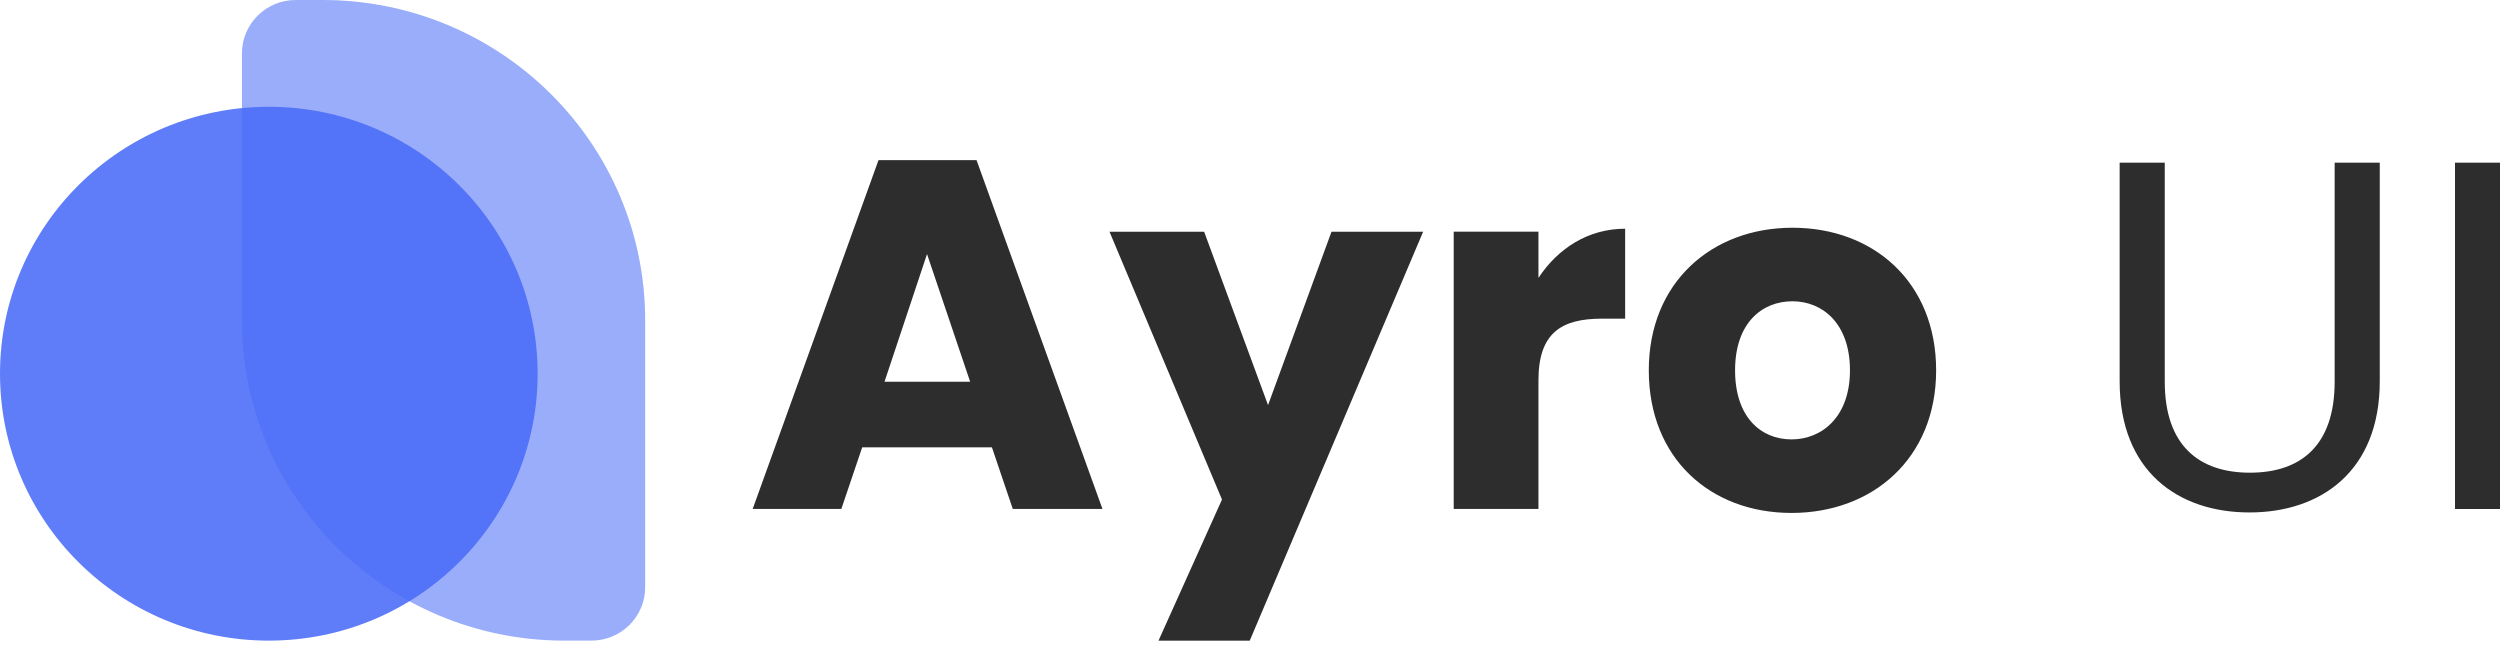
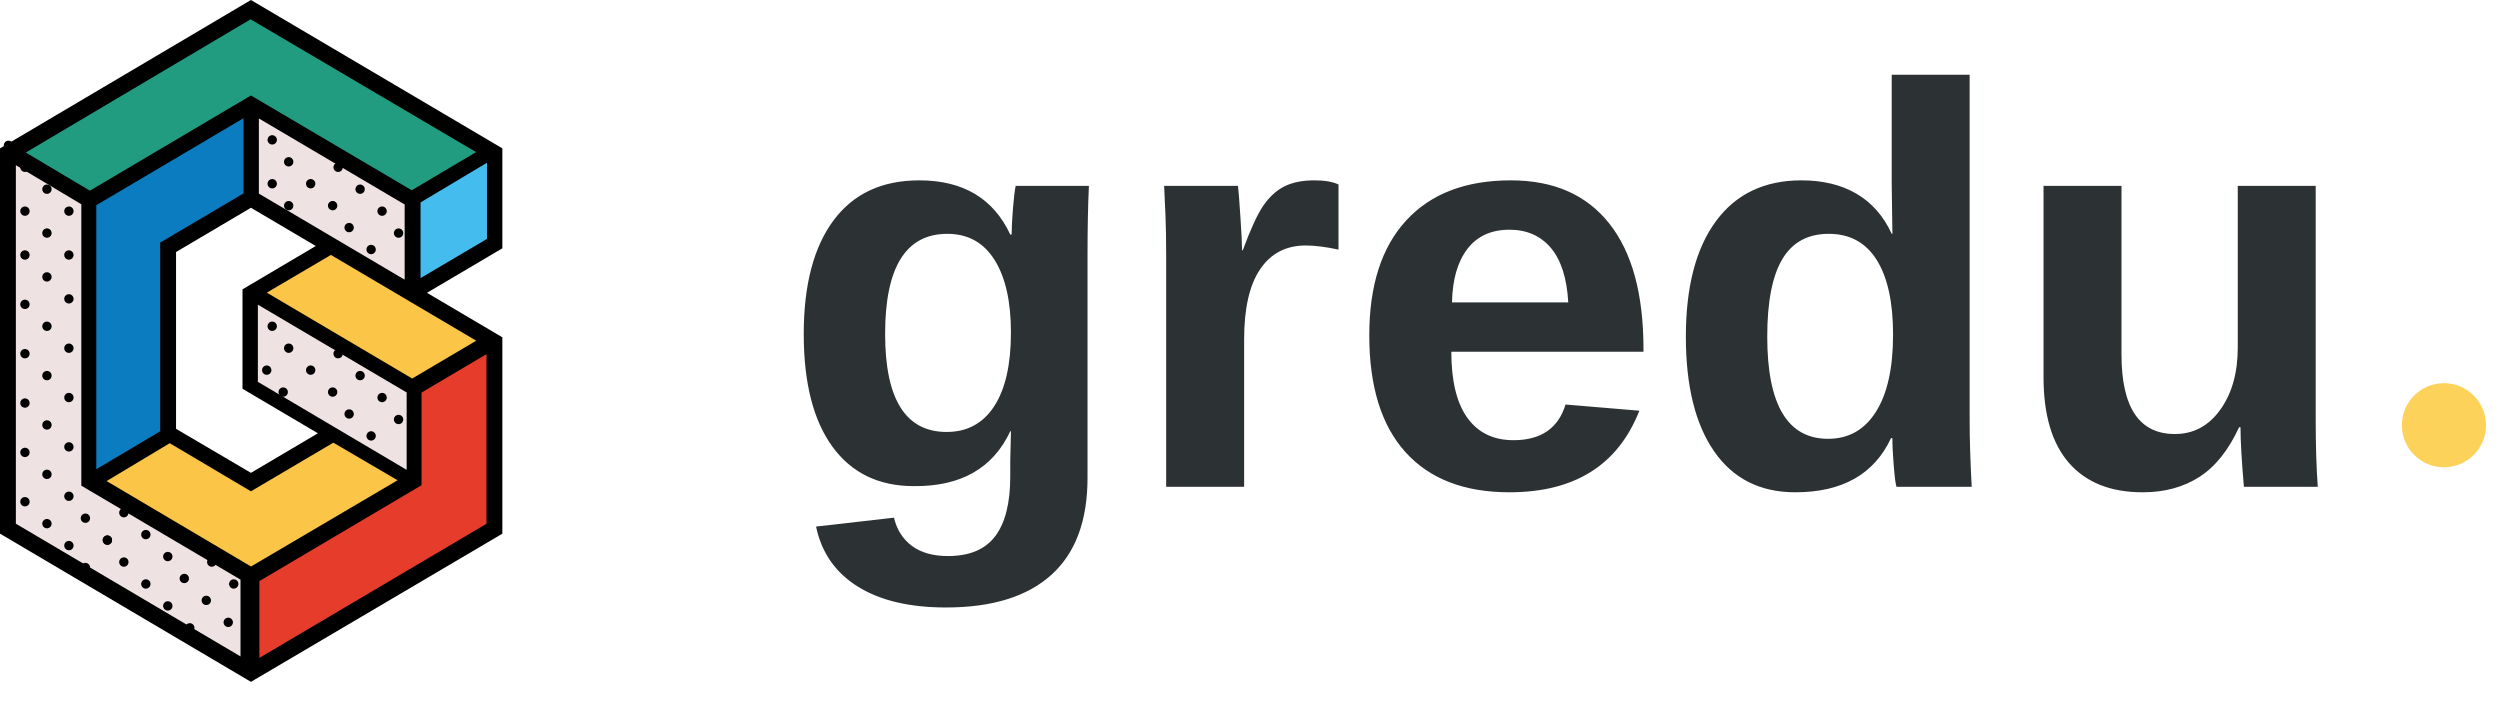
- <svg xmlns="http://www.w3.org/2000/svg" fill="none" height="52" viewBox="0 0 200 52" width="200">
-   <path d="m19.355 4.271c0-2.36 1.925-4.271 4.301-4.271h2.151c14.253 0 25.806 11.473 25.806 25.625v21.354c0 2.36-1.925 4.271-4.301 4.271h-2.151c-14.253 0-25.806-11.473-25.806-25.625z" fill="#4a6cf7" opacity=".56" />
-   <path d="m21.505 51.25c11.877 0 21.505-9.561 21.505-21.354s-9.628-21.354-21.505-21.354c-11.877 0-21.505 9.561-21.505 21.354s9.628 21.354 21.505 21.354z" fill="#4a6cf7" opacity=".88" />
-   <path d="m81.023 40.717h7.175l-10.074-27.904h-7.844l-10.066 27.904h7.093l1.668-4.929h10.379zm-3.41-10.176h-6.853l3.402-10.216zm23.83 1.868-5.112-13.872h-7.572l9 21.425-5.078 11.289h7.299l13.872-32.714h-7.332zm21.633-1.987c0-3.816 1.866-4.929 5.079-4.929h1.857v-7.195c-2.972 0-5.392 1.59-6.936 3.935v-3.697h-6.779v22.18h6.779zm31.815-.795c0-7.036-4.987-11.408-11.494-11.408-6.457 0-11.494 4.372-11.494 11.408 0 7.036 4.922 11.408 11.42 11.408s11.568-4.372 11.568-11.408zm-16.085 0c0-3.776 2.139-5.525 4.591-5.525 2.378 0 4.6 1.749 4.6 5.525 0 3.736-2.255 5.525-4.674 5.525-2.461 0-4.517-1.789-4.517-5.525zm30.766.875c0 7.195 4.674 10.494 10.388 10.494 5.705 0 10.421-3.299 10.421-10.494v-17.49h-3.609v17.529c0 5.088-2.692 7.274-6.779 7.274-4.079 0-6.812-2.186-6.812-7.274v-17.529h-3.609zm26.828 10.216h3.6v-27.705h-3.6z" fill="#2d2d2d" />
+ <svg xmlns="http://www.w3.org/2000/svg" width="107" height="30" viewBox="0 0 107 30">
+   <g fill="none" fill-rule="evenodd">
+     <path fill="#000" d="M21.501 6.35v4.277l-3.226 1.905 3.226 1.905v8.404l-10.76 6.342L0 22.84V6.35L10.74 0l10.761 6.35zM7.535 10.786v7.568l3.205 1.884 2.866-1.693-3.227-1.906v-4.255l3.136-1.855-2.775-1.637-3.205 1.894z" />
+     <path fill="#44BCEE" d="M17.999 8.664L20.843 6.964 20.843 10.224 17.999 11.903z" />
+     <path fill="#229C80" d="M1.104 6.528L3.846 8.161 10.74 4.086 17.622 8.143 20.377 6.51 10.725 0.826z" />
+     <path fill="#0C7CC0" d="M4.121 20.083L4.121 8.783 10.422 5.059 10.422 8.277 6.856 10.383 6.856 18.459z" />
+     <path fill="#FBC547" d="M10.743 24.246L17.016 20.555 14.267 18.946 10.74 21.028 7.265 18.969 4.563 20.59zM17.641 16.201L20.382 14.582 14.163 10.911 11.419 12.525z" />
+     <path fill="#E63C2B" d="M18.042 16.801L18.042 20.767 11.101 24.871 11.101 28.158 20.822 22.417 20.822 15.157z" />
+     <path fill="#EFE2E2" d="M3.481 20.787L3.481 8.743.679 7.07.679 22.415 10.294 28.095 10.294 24.809zM11.037 13.04L11.037 16.343 17.405 20.11 17.405 16.798zM11.08 5.07L11.08 8.287 17.32 11.971 17.32 8.753z" />
+     <g fill="#000">
+       <g transform="translate(0 5.632) translate(.01 .237)">
+         <circle cx=".353" cy=".352" r="0.2" />
+         <circle cx="1.058" cy="1.291" r="0.2" />
+         <circle cx="1.999" cy="2.229" r="0.2" />
+         <circle cx="2.939" cy="3.168" r="0.2" />
+       </g>
+       <g transform="translate(0 5.632) translate(.01 2.114)">
+         <circle cx=".353" cy=".352" r="0.2" />
+         <circle cx="1.058" cy="1.291" r="0.2" />
+         <circle cx="1.999" cy="2.229" r="0.2" />
+         <circle cx="2.939" cy="3.168" r="0.2" />
+       </g>
+       <g transform="translate(0 5.632) translate(.01 3.991)">
+         <circle cx=".353" cy=".352" r="0.2" />
+         <circle cx="1.058" cy="1.291" r="0.2" />
+         <circle cx="1.999" cy="2.229" r="0.2" />
+         <circle cx="2.939" cy="3.168" r="0.2" />
+       </g>
+       <g transform="translate(0 5.632) translate(.01 6.103)">
+         <circle cx=".353" cy=".352" r="0.2" />
+         <circle cx="1.058" cy="1.291" r="0.2" />
+         <circle cx="1.999" cy="2.229" r="0.2" />
+         <circle cx="2.939" cy="3.168" r="0.2" />
+       </g>
+       <g transform="translate(0 5.632) translate(.01 8.215)">
+         <circle cx=".353" cy=".352" r="0.2" />
+         <circle cx="1.058" cy="1.291" r="0.2" />
+         <circle cx="1.999" cy="2.229" r="0.2" />
+         <circle cx="2.939" cy="3.168" r="0.2" />
+       </g>
+       <g transform="translate(0 5.632) translate(.01 10.327)">
+         <circle cx=".353" cy=".352" r="0.2" />
+         <circle cx="1.058" cy="1.291" r="0.2" />
+         <circle cx="1.999" cy="2.229" r="0.2" />
+         <circle cx="2.939" cy="3.168" r="0.2" />
+         <circle cx="4.586" cy="5.045" r="0.2" />
+       </g>
+       <g transform="translate(0 5.632) translate(.01 12.44)">
+         <circle cx=".353" cy=".352" r="0.2" />
+         <circle cx="1.058" cy="1.291" r="0.2" />
+         <circle cx="1.999" cy="2.229" r="0.2" />
+         <circle cx="2.939" cy="3.168" r="0.2" />
+         <circle cx="3.645" cy="4.107" r="0.2" />
+         <circle cx="4.586" cy="5.045" r="0.2" />
+       </g>
+       <g transform="translate(0 5.632) translate(4.243 17.133)">
+         <circle cx=".353" cy=".352" r="0.2" />
+         <circle cx="1.058" cy="1.291" r="0.2" />
+         <circle cx="1.999" cy="2.229" r="0.2" />
+         <circle cx="2.939" cy="3.168" r="0.2" />
+         <circle cx="3.88" cy="4.107" r="0.2" />
+       </g>
+       <g transform="translate(0 5.632) translate(4.243 15.02)">
+         <circle cx=".353" cy=".352" r="0.2" />
+         <circle cx="1.058" cy="1.291" r="0.2" />
+         <circle cx="1.999" cy="2.229" r="0.2" />
+         <circle cx="2.939" cy="3.168" r="0.2" />
+         <circle cx="3.645" cy="4.107" r="0.2" />
+         <circle cx="4.586" cy="5.045" r="0.2" />
+         <circle cx="5.526" cy="5.984" r="0.2" />
+       </g>
+       <g transform="translate(0 5.632) translate(7.77 17.133)">
+         <circle cx=".353" cy=".352" r="0.2" />
+         <circle cx="1.293" cy="1.291" r="0.2" />
+         <circle cx="2.234" cy="2.229" r="0.2" />
+       </g>
+       <g transform="translate(0 5.632) translate(.01 14.551)">
+         <circle cx=".353" cy=".352" r="0.2" />
+         <circle cx="1.058" cy="1.291" r="0.2" />
+         <circle cx="1.999" cy="2.229" r="0.2" />
+         <circle cx="2.939" cy="3.168" r="0.2" />
+         <circle cx="3.645" cy="4.107" r="0.2" />
+       </g>
+       <g transform="translate(0 5.632) translate(11.298 .002)">
+         <circle cx=".353" cy=".352" r="0.2" />
+         <circle cx="1.058" cy="1.291" r="0.2" />
+         <circle cx="1.999" cy="2.229" r="0.2" />
+         <circle cx="2.939" cy="3.168" r="0.2" />
+         <circle cx="3.645" cy="4.107" r="0.2" />
+         <circle cx="4.586" cy="5.045" r="0.2" />
+       </g>
+       <g transform="translate(0 5.632) translate(13.414 .237)">
+         <circle cx=".353" cy=".352" r="0.2" />
+         <circle cx="1.058" cy="1.291" r="0.2" />
+         <circle cx="1.999" cy="2.229" r="0.2" />
+         <circle cx="2.939" cy="3.168" r="0.2" />
+         <circle cx="3.645" cy="4.107" r="0.2" />
+       </g>
+       <g transform="translate(0 5.632) translate(11.298 1.88)">
+         <circle cx=".353" cy=".352" r="0.2" />
+         <circle cx="1.058" cy="1.291" r="0.2" />
+       </g>
+       <g transform="translate(0 5.632) translate(11.298 7.98)">
+         <circle cx=".353" cy=".352" r="0.2" />
+         <circle cx="1.058" cy="1.291" r="0.2" />
+         <circle cx="1.999" cy="2.229" r="0.2" />
+         <circle cx="2.939" cy="3.168" r="0.2" />
+         <circle cx="3.645" cy="4.107" r="0.2" />
+         <circle cx="4.586" cy="5.045" r="0.2" />
+       </g>
+       <g transform="translate(0 5.632) translate(11.063 9.858)">
+         <circle cx=".353" cy=".352" r="0.2" />
+         <circle cx="1.058" cy="1.291" r="0.2" />
+       </g>
+       <g transform="translate(0 5.632) translate(13.414 8.215)">
+         <circle cx=".353" cy=".352" r="0.2" />
+         <circle cx="1.058" cy="1.291" r="0.2" />
+         <circle cx="1.999" cy="2.229" r="0.2" />
+         <circle cx="2.939" cy="3.168" r="0.2" />
+         <circle cx="3.645" cy="4.107" r="0.2" />
+       </g>
+     </g>
+     <g transform="translate(34.4 3.2)">
+       <path fill="#2C3133" d="M6.088 22.8c-1.561 0-2.82-.298-3.776-.895S.761 20.453.527 19.337l3.336-.381c.117.509.371.91.761 1.203.39.294.908.44 1.552.44.917 0 1.59-.283 2.02-.85.428-.568.643-1.419.643-2.554v-.675l.03-1.261h-.03c-.741 1.584-2.117 2.367-4.127 2.347-1.502 0-2.663-.562-3.483-1.687C.41 14.794 0 13.185 0 11.092S.424 7.38 1.273 6.236c.849-1.145 2.073-1.717 3.673-1.717 1.874 0 3.171.773 3.893 2.318h.059c0-.274.02-.65.058-1.13.04-.479.078-.797.117-.953h3.132c-.04.86-.059 1.858-.059 2.993v9.507c0 1.839-.517 3.223-1.55 4.152-1.035.93-2.537 1.394-4.508 1.394zm2.78-11.767c0-1.33-.234-2.367-.702-3.11-.468-.744-1.142-1.115-2.02-1.115-1.775 0-2.663 1.428-2.663 4.284 0 2.797.878 4.196 2.634 4.196.878 0 1.556-.367 2.034-1.1.478-.734.717-1.785.717-3.155zm6.644 6.603v-9.86c0-.704-.01-1.291-.03-1.76-.019-.47-.038-.89-.058-1.262h3.161c.02.137.054.572.103 1.305.049.734.073 1.218.073 1.453h.03c.331-.9.624-1.536.877-1.907.254-.372.552-.646.893-.822.341-.176.776-.264 1.302-.264.43 0 .771.059 1.025.176v2.788c-.547-.118-1.015-.176-1.405-.176-.84 0-1.488.337-1.946 1.012-.459.675-.688 1.677-.688 3.008v6.309h-3.337zm14.693.234c-1.932 0-3.415-.572-4.449-1.716-1.034-1.145-1.551-2.812-1.551-5.003 0-2.133.527-3.771 1.58-4.915 1.054-1.145 2.547-1.717 4.478-1.717 1.835 0 3.24.616 4.215 1.849.976 1.232 1.463 3.022 1.463 5.37v.117h-8.224c0 1.252.23 2.196.688 2.831.458.636 1.117.954 1.975.954 1.171 0 1.913-.508 2.225-1.526l3.16.264c-.916 2.328-2.77 3.492-5.56 3.492zm0-11.238c-.78 0-1.38.274-1.8.821-.42.548-.64 1.311-.659 2.29h4.976c-.059-1.038-.307-1.815-.746-2.334-.44-.518-1.03-.777-1.771-.777zM46.77 17.636c-.04-.118-.078-.416-.117-.895-.04-.48-.059-.876-.059-1.189h-.058c-.722 1.546-2.088 2.318-4.098 2.318-1.502 0-2.659-.582-3.468-1.746-.81-1.164-1.215-2.802-1.215-4.915 0-2.132.43-3.78 1.288-4.944.858-1.164 2.078-1.746 3.658-1.746.918 0 1.703.19 2.357.572.653.382 1.156.954 1.507 1.717h.03l-.03-2.113V0h3.336v14.819c0 .802.03 1.74.088 2.817h-3.22zm-.147-6.515c0-1.389-.234-2.455-.702-3.198-.468-.744-1.151-1.115-2.049-1.115-.897 0-1.56.362-1.99 1.085-.43.724-.644 1.83-.644 3.316 0 2.915.868 4.372 2.605 4.372.878 0 1.56-.386 2.049-1.159.487-.772.731-1.873.731-3.3zM56.4 4.754v7.218c0 2.27.761 3.404 2.283 3.404.8 0 1.449-.347 1.946-1.042.498-.694.747-1.58.747-2.655V4.754h3.336V14.76c0 1.095.03 2.054.088 2.876h-3.161c-.098-1.135-.146-1.986-.146-2.553h-.059c-.449.978-1.014 1.687-1.697 2.127-.683.44-1.493.66-2.43.66-1.366 0-2.414-.415-3.146-1.247-.732-.831-1.098-2.059-1.098-3.682V4.754H56.4z" />
+       <circle cx="70.2" cy="15" r="1.8" fill="#FCD25A" />
+     </g>
+   </g>
</svg>
